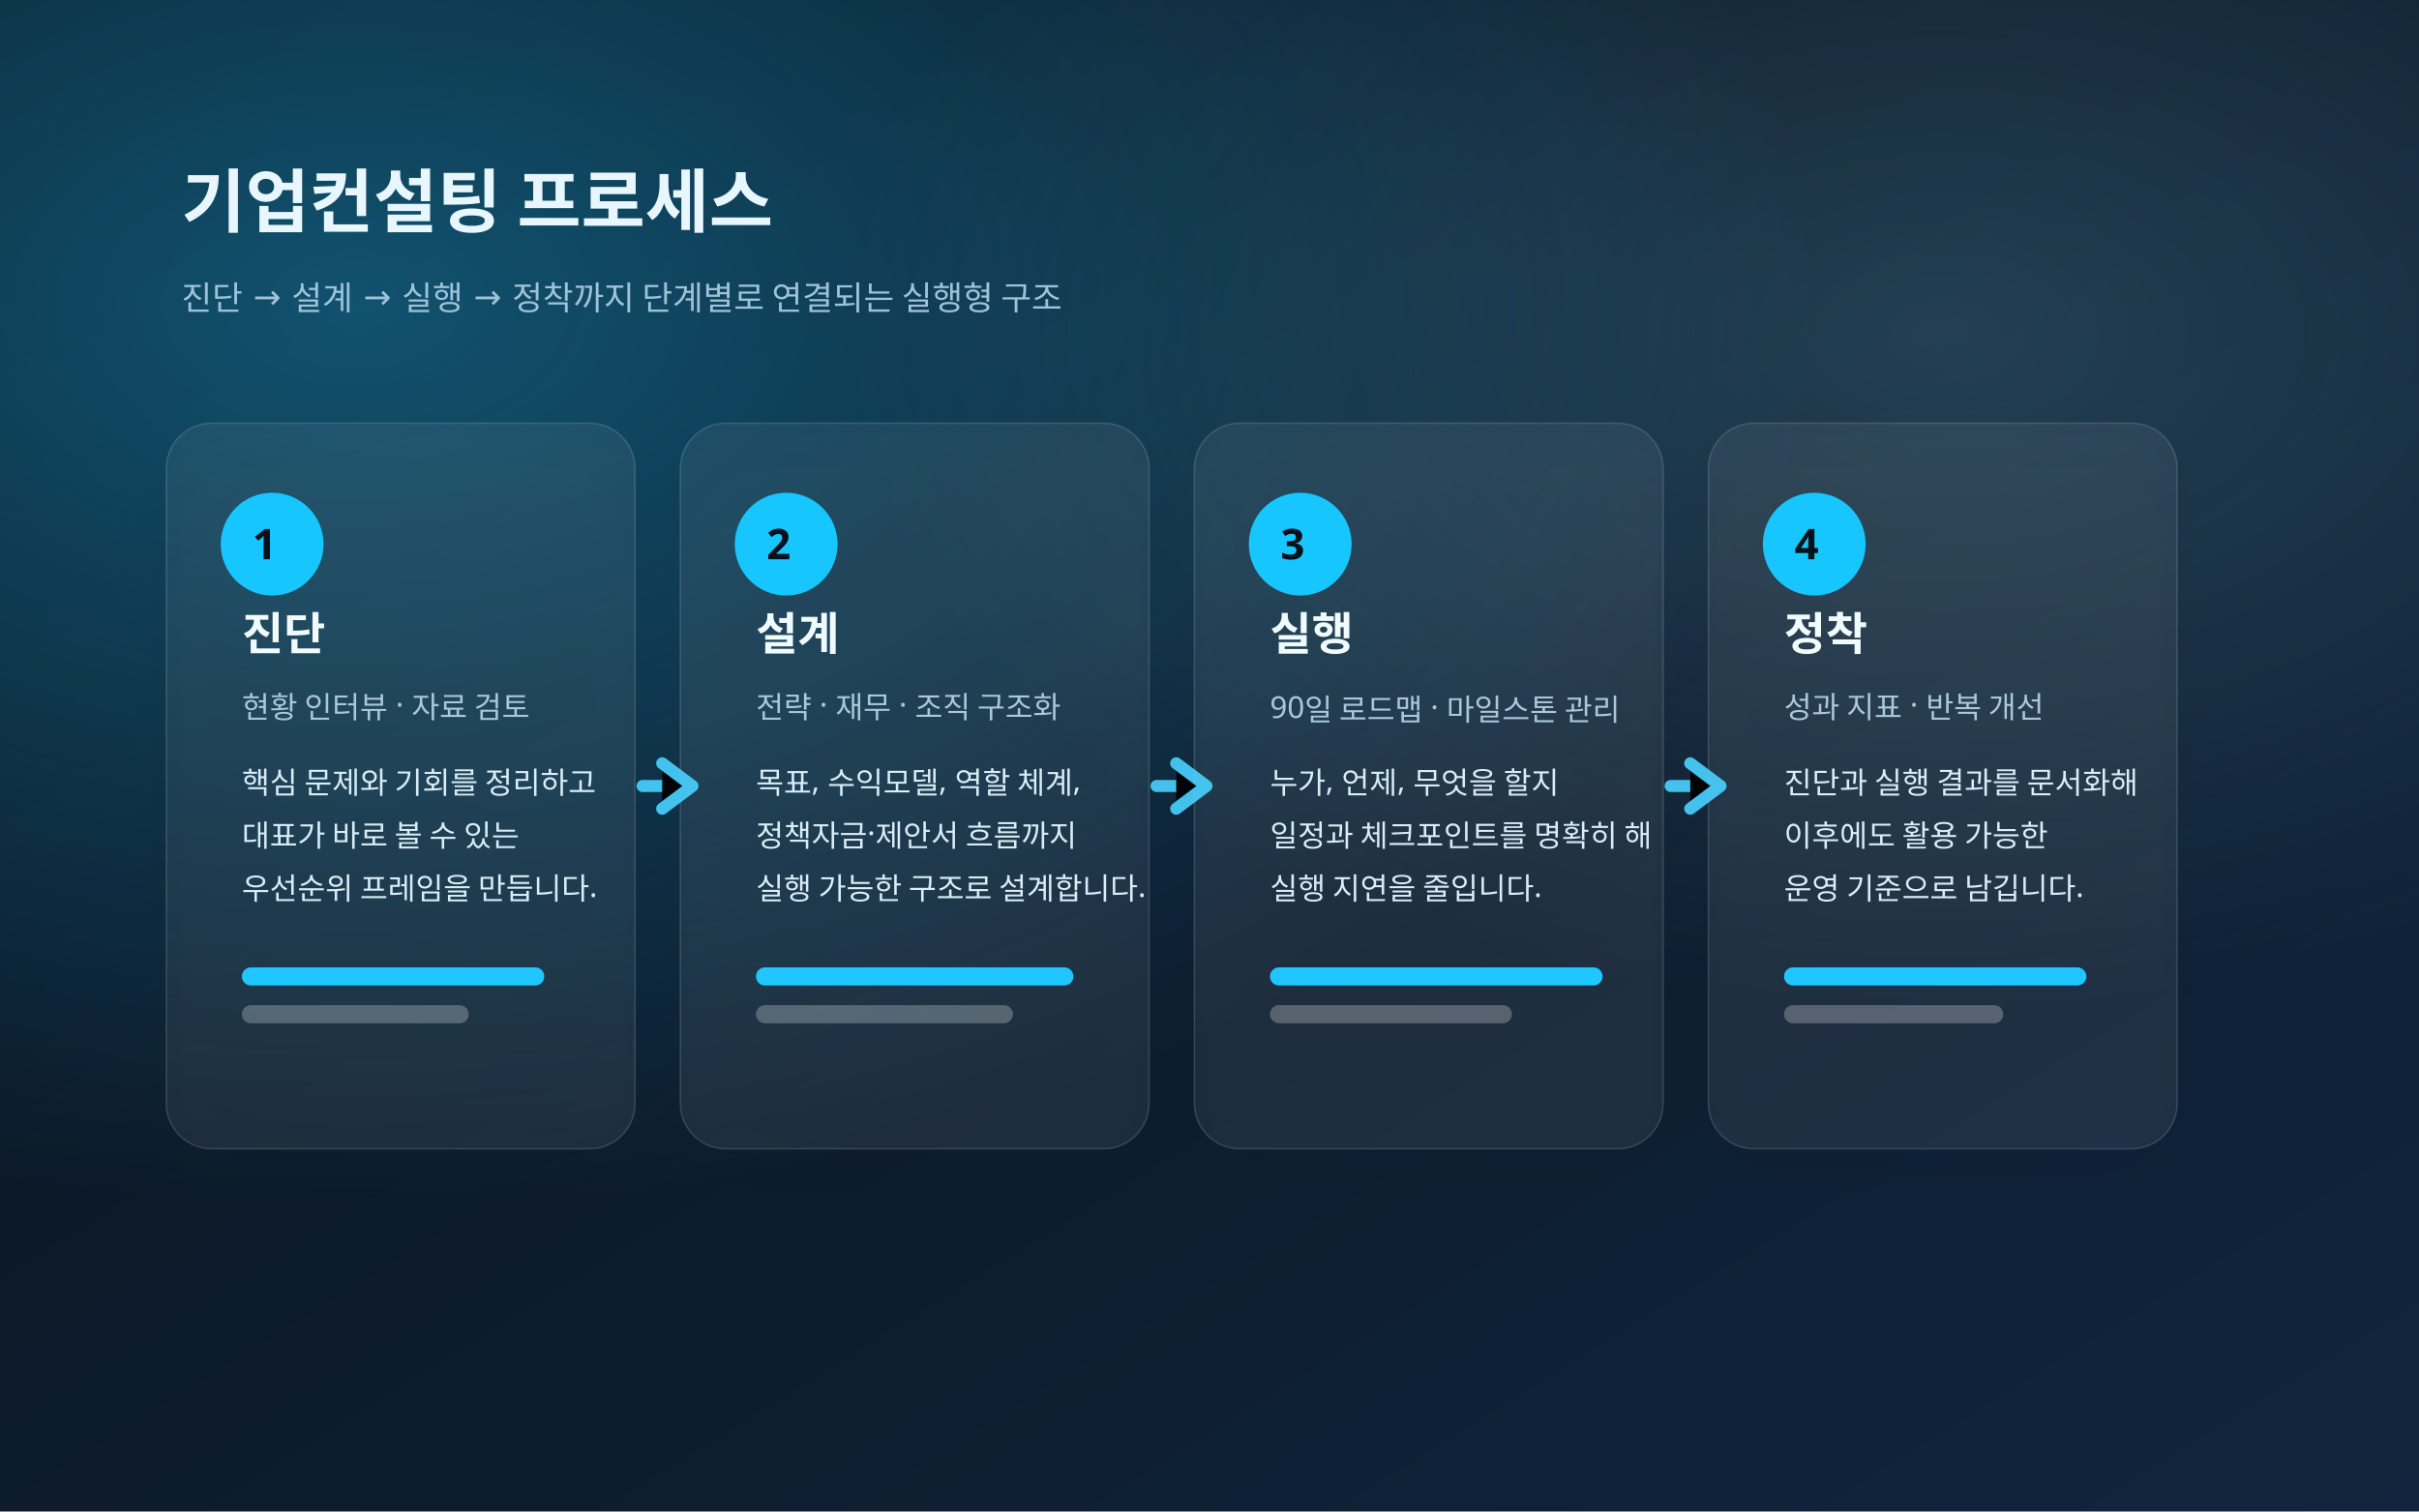
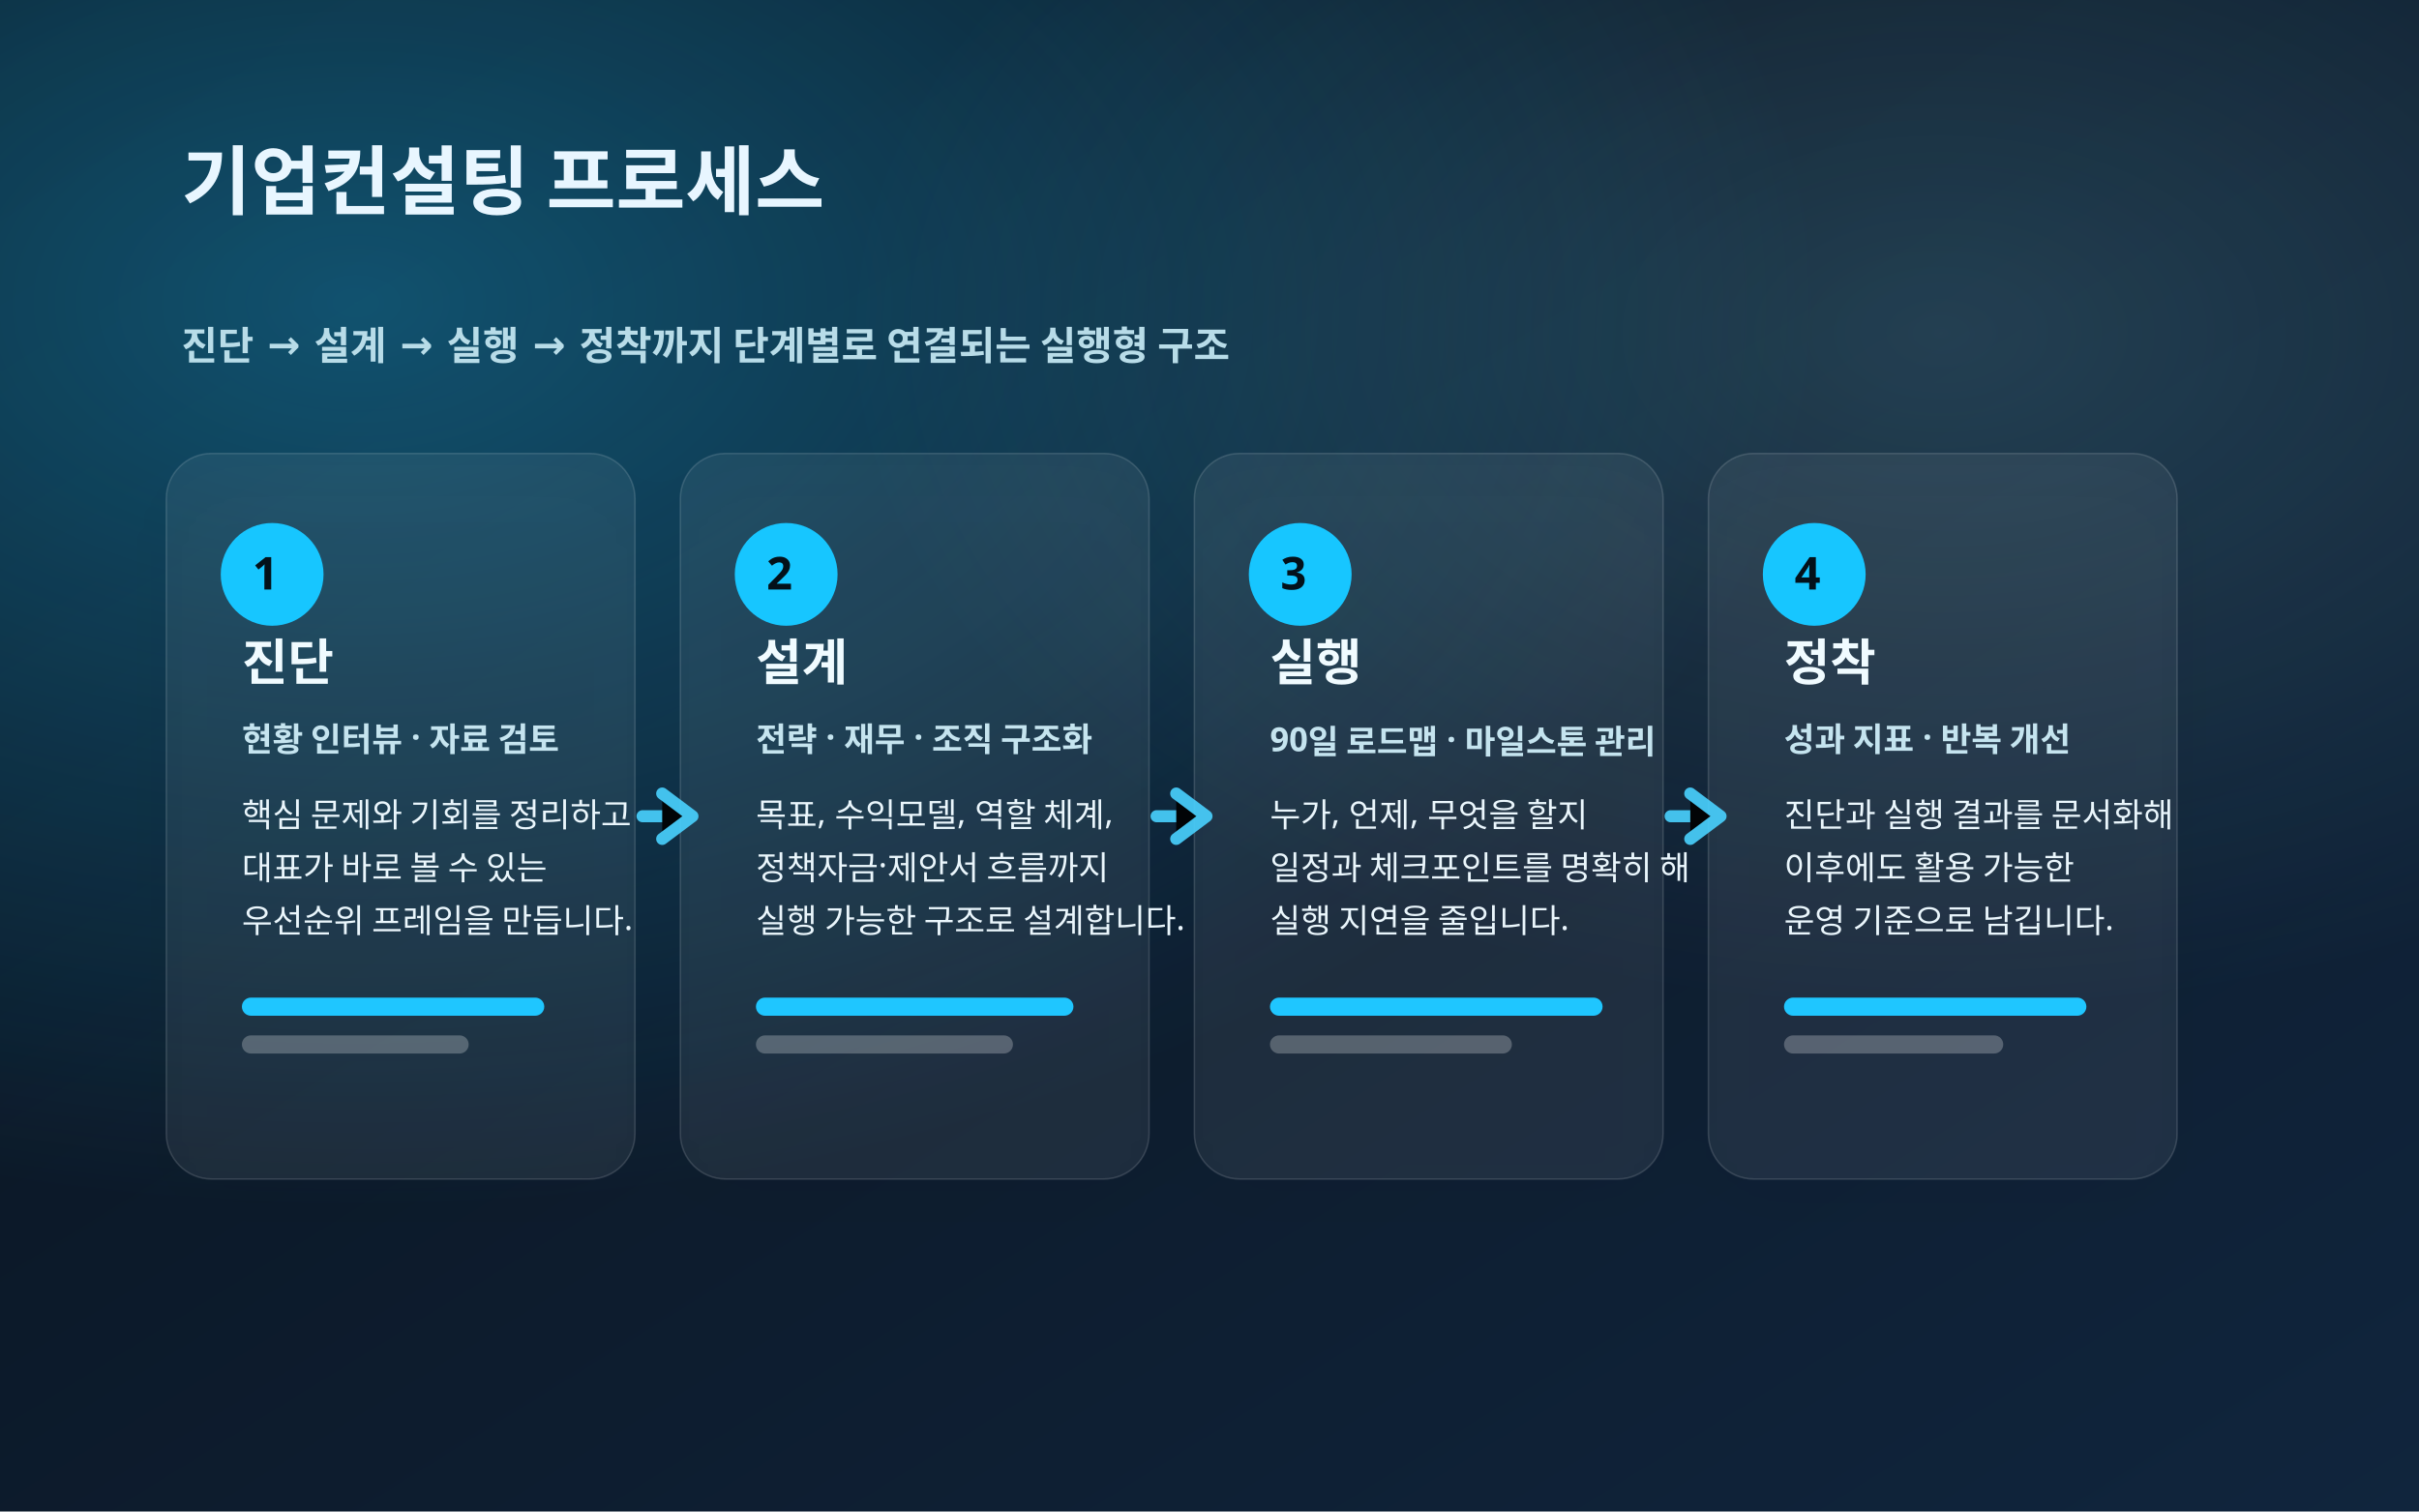
<svg xmlns="http://www.w3.org/2000/svg" width="1600" height="1000" viewBox="0 0 1600 1000">
  <defs>
    <linearGradient id="bg" x1="0" x2="1" y1="0" y2="1">
      <stop offset="0%" stop-color="#09111b" />
      <stop offset="100%" stop-color="#10253d" />
    </linearGradient>
    <radialGradient id="rg1" cx="15%" cy="20%" r="60%">
      <stop offset="0%" stop-color="#1dc4ff" stop-opacity="0.35" />
      <stop offset="100%" stop-color="#1dc4ff" stop-opacity="0" />
    </radialGradient>
    <radialGradient id="rg2" cx="80%" cy="22%" r="45%">
      <stop offset="0%" stop-color="#89e7ff" stop-opacity="0.18" />
      <stop offset="100%" stop-color="#89e7ff" stop-opacity="0" />
    </radialGradient>
    <filter id="shadow" x="-20%" y="-20%" width="140%" height="140%">
      <feDropShadow dx="0" dy="18" stdDeviation="24" flood-color="#000" flood-opacity="0.42" />
    </filter>
    <linearGradient id="card" x1="0" x2="1">
      <stop offset="0%" stop-color="rgba(255,255,255,0.08)" />
      <stop offset="100%" stop-color="rgba(255,255,255,0.04)" />
    </linearGradient>
  </defs>
  <rect width="1600" height="1000" fill="url(#bg)" />
  <rect width="1600" height="1000" fill="url(#rg1)" />
  <rect width="1600" height="1000" fill="url(#rg2)" />
-   <text x="120" y="150" fill="#e8f6ff" font-size="46" font-family="Pretendard, Noto Sans KR, sans-serif" font-weight="800">기업컨설팅 프로세스</text>
-   <text x="120" y="205" fill="#9ec3d8" font-size="22" font-family="Pretendard, Noto Sans KR, sans-serif">진단 → 설계 → 실행 → 정착까지 단계별로 연결되는 실행형 구조</text>
+   <text x="120" y="138" fill="#e8f6ff" font-size="50" font-family="Pretendard, Noto Sans KR, sans-serif" font-weight="800">기업컨설팅 프로세스</text>
+   <text x="120" y="238" fill="#b8dce8" font-size="26" font-family="Pretendard, Noto Sans KR, sans-serif" font-weight="600">진단 → 설계 → 실행 → 정착까지 단계별로 연결되는 실행형 구조</text>
  <g filter="url(#shadow)">
-     <rect x="110" y="280" width="310" height="480" rx="30" fill="rgba(255,255,255,0.06)" stroke="rgba(255,255,255,0.14)" />
-     <rect x="450" y="280" width="310" height="480" rx="30" fill="rgba(255,255,255,0.06)" stroke="rgba(255,255,255,0.14)" />
-     <rect x="790" y="280" width="310" height="480" rx="30" fill="rgba(255,255,255,0.06)" stroke="rgba(255,255,255,0.14)" />
-     <rect x="1130" y="280" width="310" height="480" rx="30" fill="rgba(255,255,255,0.06)" stroke="rgba(255,255,255,0.14)" />
+     <rect x="110" y="300" width="310" height="480" rx="30" fill="rgba(255,255,255,0.06)" stroke="rgba(255,255,255,0.14)" />
+     <rect x="450" y="300" width="310" height="480" rx="30" fill="rgba(255,255,255,0.06)" stroke="rgba(255,255,255,0.14)" />
+     <rect x="790" y="300" width="310" height="480" rx="30" fill="rgba(255,255,255,0.06)" stroke="rgba(255,255,255,0.14)" />
+     <rect x="1130" y="300" width="310" height="480" rx="30" fill="rgba(255,255,255,0.06)" stroke="rgba(255,255,255,0.14)" />
  </g>
  <g stroke="#49d2ff" stroke-width="8" stroke-linecap="round" stroke-linejoin="round" opacity="0.9">
-     <path d="M425 520 H450" />
-     <path d="M765 520 H790" />
-     <path d="M1105 520 H1130" />
-     <path d="M438 505 l20 15 -20 15" />
-     <path d="M778 505 l20 15 -20 15" />
-     <path d="M1118 505 l20 15 -20 15" />
+     <path d="M425 540 H450" />
+     <path d="M765 540 H790" />
+     <path d="M1105 540 H1130" />
+     <path d="M438 525 l20 15 -20 15" />
+     <path d="M778 525 l20 15 -20 15" />
+     <path d="M1118 525 l20 15 -20 15" />
  </g>
  <g font-family="Pretendard, Noto Sans KR, sans-serif">
-     <circle cx="180" cy="360" r="34" fill="#17c6ff" />
-     <text x="167" y="370" fill="#03111a" font-size="28" font-weight="900">1</text>
-     <text x="160" y="430" fill="#f0fbff" font-size="30" font-weight="800">진단</text>
-     <text x="160" y="475" fill="#a9c8d8" font-size="20">현황 인터뷰 · 자료 검토</text>
-     <text x="160" y="525" fill="#d8edf7" font-size="20">핵심 문제와 기회를 정리하고</text>
-     <text x="160" y="560" fill="#d8edf7" font-size="20">대표가 바로 볼 수 있는</text>
-     <text x="160" y="595" fill="#d8edf7" font-size="20">우선순위 프레임을 만듭니다.</text>
-     <rect x="160" y="640" width="200" height="12" rx="6" fill="#1fc6ff" />
-     <rect x="160" y="665" width="150" height="12" rx="6" fill="rgba(255,255,255,0.25)" />
+     <circle cx="180" cy="380" r="34" fill="#17c6ff" />
+     <text x="167" y="390" fill="#03111a" font-size="30" font-weight="900">1</text>
+     <text x="160" y="450" fill="#f0fbff" font-size="33" font-weight="800">진단</text>
+     <text x="160" y="497" fill="#c5e4ef" font-size="22" font-weight="600">현황 인터뷰 · 자료 검토</text>
+     <text x="160" y="547" fill="#eaf6fc" font-size="22" font-weight="500">핵심 문제와 기회를 정리하고</text>
+     <text x="160" y="582" fill="#eaf6fc" font-size="22" font-weight="500">대표가 바로 볼 수 있는</text>
+     <text x="160" y="617" fill="#eaf6fc" font-size="22" font-weight="500">우선순위 프레임을 만듭니다.</text>
+     <rect x="160" y="660" width="200" height="12" rx="6" fill="#1fc6ff" />
+     <rect x="160" y="685" width="150" height="12" rx="6" fill="rgba(255,255,255,0.25)" />
  </g>
  <g font-family="Pretendard, Noto Sans KR, sans-serif">
-     <circle cx="520" cy="360" r="34" fill="#17c6ff" />
-     <text x="507" y="370" fill="#03111a" font-size="28" font-weight="900">2</text>
-     <text x="500" y="430" fill="#f0fbff" font-size="30" font-weight="800">설계</text>
-     <text x="500" y="475" fill="#a9c8d8" font-size="20">전략 · 재무 · 조직 구조화</text>
-     <text x="500" y="525" fill="#d8edf7" font-size="20">목표, 수익모델, 역할 체계,</text>
-     <text x="500" y="560" fill="#d8edf7" font-size="20">정책자금·제안서 흐름까지</text>
-     <text x="500" y="595" fill="#d8edf7" font-size="20">실행 가능한 구조로 설계합니다.</text>
-     <rect x="500" y="640" width="210" height="12" rx="6" fill="#1fc6ff" />
-     <rect x="500" y="665" width="170" height="12" rx="6" fill="rgba(255,255,255,0.25)" />
+     <circle cx="520" cy="380" r="34" fill="#17c6ff" />
+     <text x="507" y="390" fill="#03111a" font-size="30" font-weight="900">2</text>
+     <text x="500" y="450" fill="#f0fbff" font-size="33" font-weight="800">설계</text>
+     <text x="500" y="497" fill="#c5e4ef" font-size="22" font-weight="600">전략 · 재무 · 조직 구조화</text>
+     <text x="500" y="547" fill="#eaf6fc" font-size="22" font-weight="500">목표, 수익모델, 역할 체계,</text>
+     <text x="500" y="582" fill="#eaf6fc" font-size="22" font-weight="500">정책자금·제안서 흐름까지</text>
+     <text x="500" y="617" fill="#eaf6fc" font-size="22" font-weight="500">실행 가능한 구조로 설계합니다.</text>
+     <rect x="500" y="660" width="210" height="12" rx="6" fill="#1fc6ff" />
+     <rect x="500" y="685" width="170" height="12" rx="6" fill="rgba(255,255,255,0.25)" />
  </g>
  <g font-family="Pretendard, Noto Sans KR, sans-serif">
-     <circle cx="860" cy="360" r="34" fill="#17c6ff" />
-     <text x="847" y="370" fill="#03111a" font-size="28" font-weight="900">3</text>
-     <text x="840" y="430" fill="#f0fbff" font-size="30" font-weight="800">실행</text>
-     <text x="840" y="475" fill="#a9c8d8" font-size="20">90일 로드맵 · 마일스톤 관리</text>
-     <text x="840" y="525" fill="#d8edf7" font-size="20">누가, 언제, 무엇을 할지</text>
-     <text x="840" y="560" fill="#d8edf7" font-size="20">일정과 체크포인트를 명확히 해</text>
-     <text x="840" y="595" fill="#d8edf7" font-size="20">실행 지연을 줄입니다.</text>
-     <rect x="840" y="640" width="220" height="12" rx="6" fill="#1fc6ff" />
-     <rect x="840" y="665" width="160" height="12" rx="6" fill="rgba(255,255,255,0.25)" />
+     <circle cx="860" cy="380" r="34" fill="#17c6ff" />
+     <text x="847" y="390" fill="#03111a" font-size="30" font-weight="900">3</text>
+     <text x="840" y="450" fill="#f0fbff" font-size="33" font-weight="800">실행</text>
+     <text x="840" y="497" fill="#c5e4ef" font-size="22" font-weight="600">90일 로드맵 · 마일스톤 관리</text>
+     <text x="840" y="547" fill="#eaf6fc" font-size="22" font-weight="500">누가, 언제, 무엇을 할지</text>
+     <text x="840" y="582" fill="#eaf6fc" font-size="22" font-weight="500">일정과 체크포인트를 명확히 해</text>
+     <text x="840" y="617" fill="#eaf6fc" font-size="22" font-weight="500">실행 지연을 줄입니다.</text>
+     <rect x="840" y="660" width="220" height="12" rx="6" fill="#1fc6ff" />
+     <rect x="840" y="685" width="160" height="12" rx="6" fill="rgba(255,255,255,0.25)" />
  </g>
  <g font-family="Pretendard, Noto Sans KR, sans-serif">
-     <circle cx="1200" cy="360" r="34" fill="#17c6ff" />
-     <text x="1187" y="370" fill="#03111a" font-size="28" font-weight="900">4</text>
-     <text x="1180" y="430" fill="#f0fbff" font-size="30" font-weight="800">정착</text>
-     <text x="1180" y="475" fill="#a9c8d8" font-size="20">성과 지표 · 반복 개선</text>
-     <text x="1180" y="525" fill="#d8edf7" font-size="20">진단과 실행 결과를 문서화해</text>
-     <text x="1180" y="560" fill="#d8edf7" font-size="20">이후에도 활용 가능한</text>
-     <text x="1180" y="595" fill="#d8edf7" font-size="20">운영 기준으로 남깁니다.</text>
-     <rect x="1180" y="640" width="200" height="12" rx="6" fill="#1fc6ff" />
-     <rect x="1180" y="665" width="145" height="12" rx="6" fill="rgba(255,255,255,0.25)" />
+     <circle cx="1200" cy="380" r="34" fill="#17c6ff" />
+     <text x="1187" y="390" fill="#03111a" font-size="30" font-weight="900">4</text>
+     <text x="1180" y="450" fill="#f0fbff" font-size="33" font-weight="800">정착</text>
+     <text x="1180" y="497" fill="#c5e4ef" font-size="22" font-weight="600">성과 지표 · 반복 개선</text>
+     <text x="1180" y="547" fill="#eaf6fc" font-size="22" font-weight="500">진단과 실행 결과를 문서화해</text>
+     <text x="1180" y="582" fill="#eaf6fc" font-size="22" font-weight="500">이후에도 활용 가능한</text>
+     <text x="1180" y="617" fill="#eaf6fc" font-size="22" font-weight="500">운영 기준으로 남깁니다.</text>
+     <rect x="1180" y="660" width="200" height="12" rx="6" fill="#1fc6ff" />
+     <rect x="1180" y="685" width="145" height="12" rx="6" fill="rgba(255,255,255,0.25)" />
  </g>
</svg>
